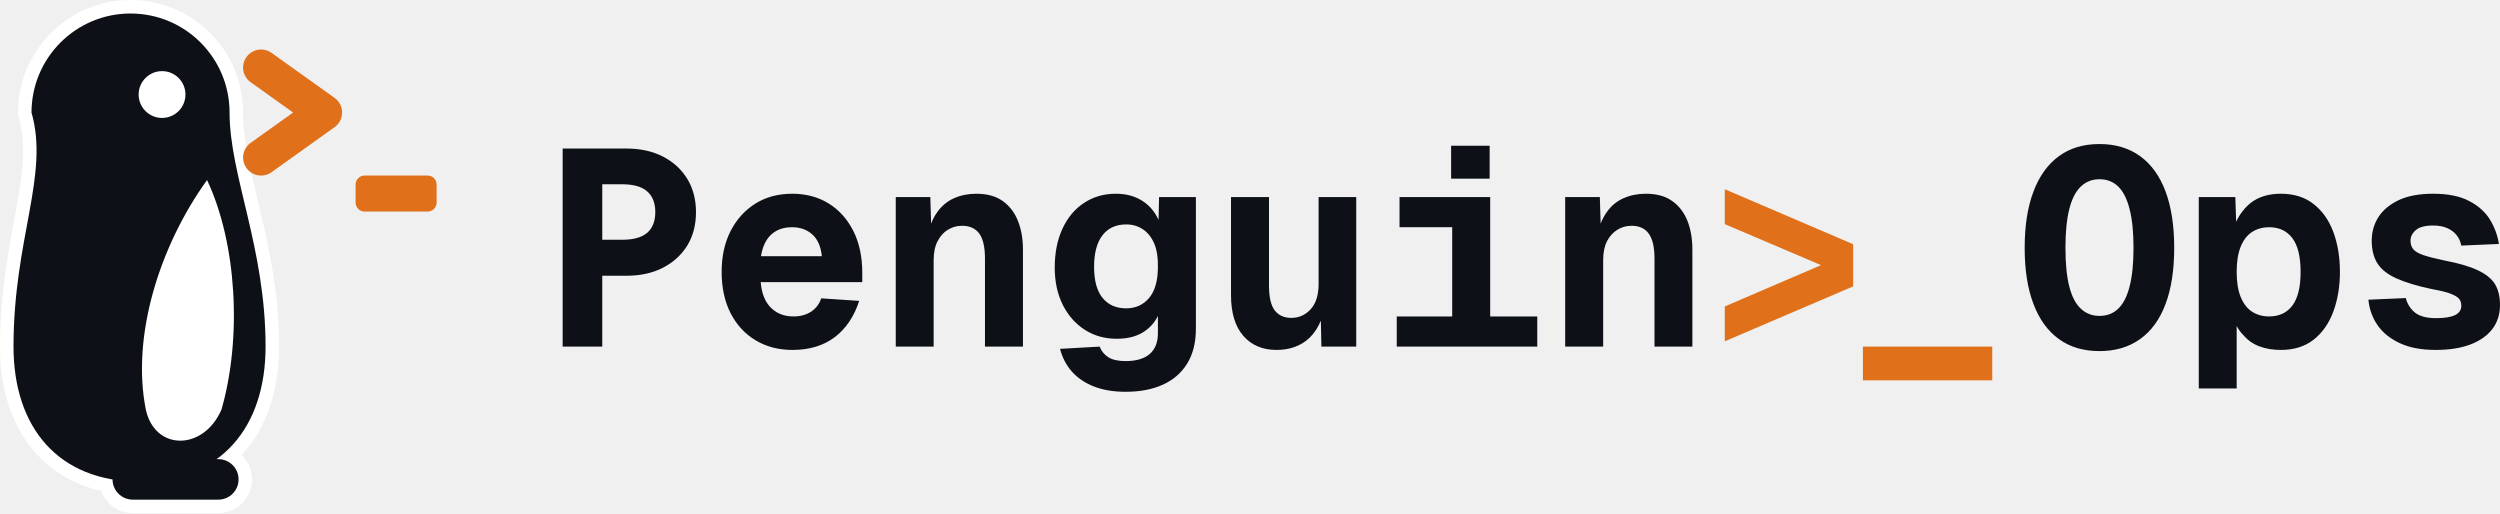
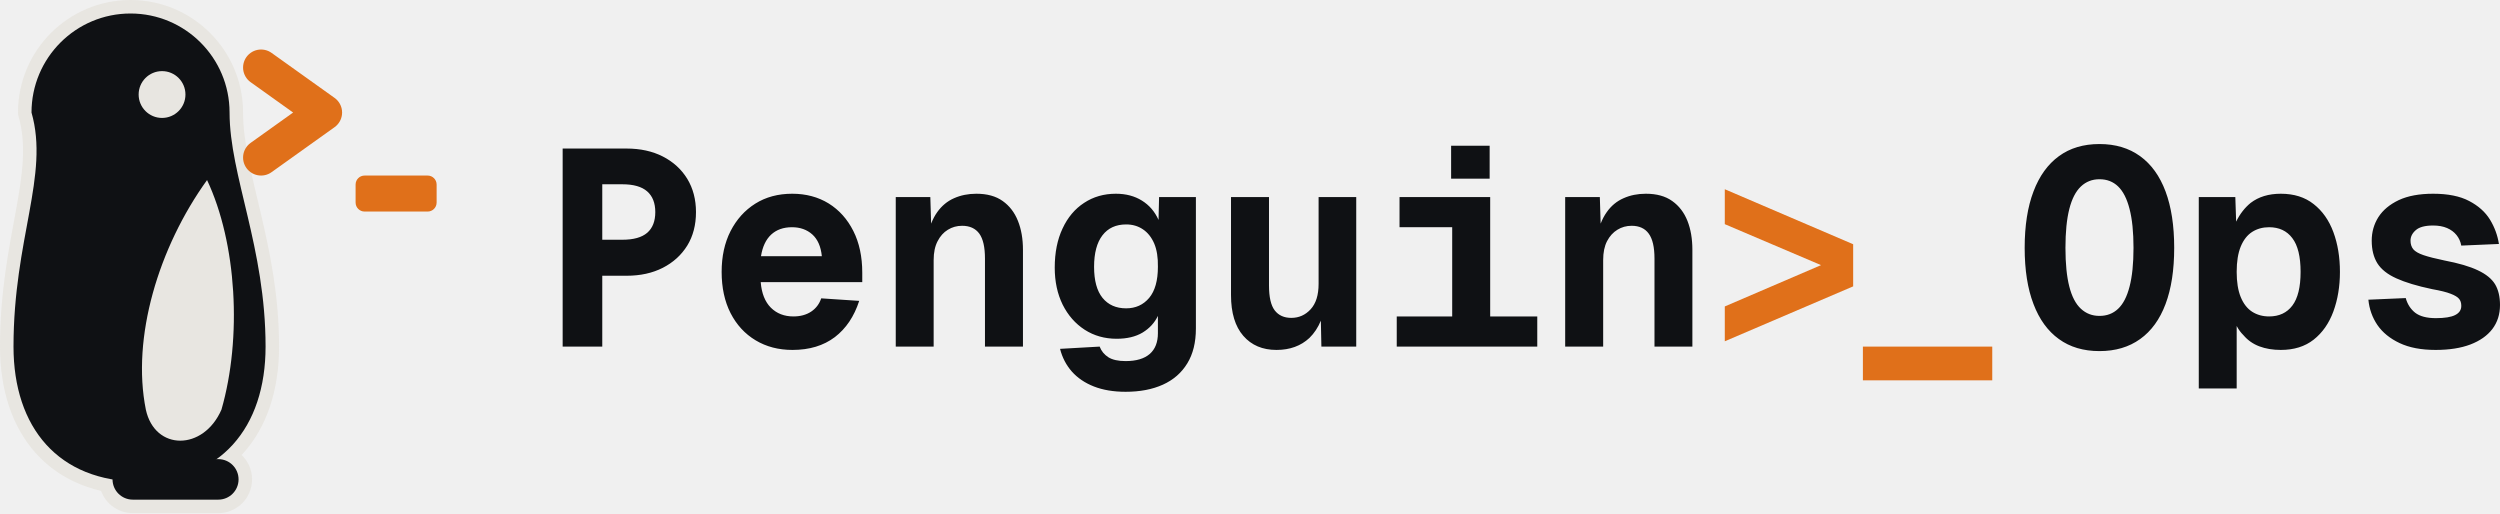
<svg xmlns="http://www.w3.org/2000/svg" viewBox="6.5 4.5 277.7 57" role="img">
-   <path fill="#ffffff" stroke="#ffffff" stroke-width="3" stroke-linejoin="round" d="M21 6a11 11 0 0 1 11 11c0 7 4 15 4 26 0 9-5 15-14 15s-14-6-14-15c0-12 4-19 2-26A11 11 0 0 1 21 6zM21.25 55.5h9.5a2.25 2.25 0 0 1 0 4.5h-9.5a2.25 2.25 0 0 1 0-4.5z" />
-   <path fill="#0d1117" fill-rule="evenodd" d="M21 6a11 11 0 0 1 11 11c0 7 4 15 4 26 0 9-5 15-14 15s-14-6-14-15c0-12 4-19 2-26A11 11 0 0 1 21 6zM29.5 24.5c3.3 7 3.9 17.5 1.6 25.5-2 4.6-7.4 4.6-8.4 0-1.6-8 1.4-18 6.8-25.5zM27.1 15a2.6 2.6 0 1 1-5.2 0a2.6 2.6 0 1 1 5.2 0z" />
-   <path fill="#0d1117" d="M21.25 55.5h9.5a2.25 2.25 0 0 1 0 4.5h-9.5a2.25 2.25 0 0 1 0-4.5z" />
+   <path fill="#e8e6e1" stroke="#e8e6e1" stroke-width="3" stroke-linejoin="round" d="M21 6a11 11 0 0 1 11 11c0 7 4 15 4 26 0 9-5 15-14 15s-14-6-14-15c0-12 4-19 2-26A11 11 0 0 1 21 6zM21.25 55.5h9.5a2.25 2.25 0 0 1 0 4.5h-9.5a2.25 2.25 0 0 1 0-4.5z" />
+   <path fill="#0f1114" fill-rule="evenodd" d="M21 6a11 11 0 0 1 11 11c0 7 4 15 4 26 0 9-5 15-14 15s-14-6-14-15c0-12 4-19 2-26A11 11 0 0 1 21 6zM29.5 24.5c3.3 7 3.9 17.5 1.6 25.5-2 4.6-7.4 4.6-8.4 0-1.6-8 1.4-18 6.8-25.5zM27.1 15a2.6 2.6 0 1 1-5.2 0a2.6 2.6 0 1 1 5.2 0z" />
+   <path fill="#0f1114" d="M21.25 55.5h9.5a2.25 2.25 0 0 1 0 4.5h-9.5a2.25 2.25 0 0 1 0-4.5z" />
  <path fill="none" stroke="#e0701a" stroke-width="4" stroke-linecap="round" stroke-linejoin="round" d="M35.5 12l7 5-7 5" />
  <path fill="#e0701a" d="M47 24h7a1 1 0 0 1 1 1v2a1 1 0 0 1-1 1h-7a1 1 0 0 1-1-1v-2a1 1 0 0 1 1-1z" />
-   <path fill="#0d1117" d="M69 43V21H76.1Q78.39 21 80.12 21.88Q81.86 22.77 82.84 24.36Q83.81 25.96 83.81 28.06Q83.81 30.2 82.84 31.78Q81.86 33.36 80.12 34.25Q78.39 35.13 76.1 35.13H73.4V43ZM73.4 31.13H75.63Q77.49 31.13 78.39 30.36Q79.29 29.58 79.29 28.06Q79.29 26.55 78.39 25.76Q77.49 24.97 75.63 24.97H73.4ZM94.53 43.37Q92.21 43.37 90.43 42.3Q88.65 41.23 87.65 39.28Q86.66 37.33 86.66 34.7Q86.66 32.12 87.65 30.17Q88.65 28.22 90.4 27.12Q92.15 26.02 94.5 26.02Q96.79 26.02 98.55 27.1Q100.3 28.19 101.29 30.16Q102.28 32.12 102.28 34.79V35.84H91Q91.15 37.7 92.13 38.68Q93.11 39.65 94.63 39.65Q95.8 39.65 96.61 39.11Q97.41 38.57 97.72 37.64L101.94 37.92Q101.1 40.52 99.23 41.95Q97.35 43.37 94.53 43.37ZM91.03 32.96H97.79Q97.63 31.35 96.73 30.54Q95.83 29.74 94.47 29.74Q93.05 29.74 92.16 30.56Q91.28 31.38 91.03 32.96ZM106 43V26.39H109.84L109.93 29.34Q110.21 28.62 110.61 28.06Q111.36 27.01 112.47 26.52Q113.59 26.02 114.95 26.02Q116.75 26.02 117.88 26.83Q119.01 27.63 119.57 29.03Q120.13 30.42 120.13 32.25V43H115.91V33.21Q115.91 31.32 115.28 30.45Q114.64 29.58 113.37 29.58Q112.5 29.58 111.79 30.02Q111.08 30.45 110.65 31.29Q110.21 32.12 110.21 33.39V43ZM131.53 48.02Q129.52 48.02 128.01 47.43Q126.51 46.84 125.56 45.77Q124.62 44.7 124.25 43.25L128.65 43Q128.93 43.74 129.61 44.18Q130.29 44.61 131.53 44.61Q133.3 44.61 134.21 43.82Q135.12 43.03 135.12 41.51V39.59Q134.57 40.74 133.42 41.44Q132.27 42.13 130.54 42.13Q128.55 42.13 126.99 41.13Q125.43 40.12 124.54 38.34Q123.66 36.55 123.66 34.23Q123.66 31.72 124.53 29.88Q125.39 28.03 126.93 27.03Q128.46 26.02 130.45 26.02Q132.12 26.02 133.34 26.78Q134.57 27.54 135.19 28.93L135.25 26.39H139.34V40.99Q139.34 43.31 138.38 44.87Q137.42 46.44 135.67 47.23Q133.92 48.02 131.53 48.02ZM131.59 38.75Q133.17 38.75 134.15 37.59Q135.12 36.43 135.12 34.14Q135.15 32.59 134.71 31.55Q134.26 30.51 133.45 29.97Q132.65 29.43 131.59 29.43Q129.89 29.43 128.96 30.64Q128.03 31.85 128.03 34.14Q128.03 36.43 128.97 37.59Q129.92 38.75 131.59 38.75ZM148.29 43.37Q145.97 43.37 144.61 41.81Q143.24 40.24 143.24 37.27V26.39H147.46V36.21Q147.46 38.14 148.09 38.97Q148.73 39.81 149.94 39.81Q151.21 39.81 152.09 38.85Q152.97 37.89 152.97 36.03V26.39H157.15V43H153.28L153.22 40.12Q152.75 41.26 151.95 42.04Q150.52 43.37 148.29 43.37ZM161.65 43V39.65H167.81V29.74H161.96V26.39H172.03V39.65H177.26V43ZM167.69 24.35V20.69H171.97V24.35ZM180.36 43V26.39H184.21L184.3 29.34Q184.58 28.62 184.98 28.06Q185.72 27.01 186.84 26.52Q187.95 26.02 189.32 26.02Q191.12 26.02 192.25 26.83Q193.38 27.63 193.94 29.03Q194.49 30.42 194.49 32.25V43H190.28V33.21Q190.28 31.32 189.64 30.45Q189.01 29.58 187.74 29.58Q186.87 29.58 186.16 30.02Q185.45 30.45 185.01 31.29Q184.58 32.12 184.58 33.39V43ZM239.71 43.5Q237.04 43.5 235.2 42.16Q233.35 40.83 232.38 38.27Q231.4 35.72 231.4 32.03Q231.4 28.34 232.38 25.77Q233.35 23.2 235.2 21.85Q237.04 20.5 239.71 20.5Q242.37 20.5 244.23 21.85Q246.09 23.2 247.05 25.77Q248.01 28.34 248.01 32.03Q248.01 35.72 247.05 38.27Q246.09 40.83 244.23 42.16Q242.37 43.5 239.71 43.5ZM239.71 39.59Q240.95 39.59 241.78 38.8Q242.62 38.01 243.05 36.34Q243.49 34.66 243.49 32.03Q243.49 29.4 243.05 27.71Q242.62 26.02 241.78 25.21Q240.95 24.41 239.71 24.41Q238.5 24.41 237.65 25.21Q236.79 26.02 236.36 27.71Q235.93 29.4 235.93 32.03Q235.93 34.66 236.36 36.34Q236.79 38.01 237.65 38.8Q238.5 39.59 239.71 39.59ZM250.74 47.65V26.39H254.8L254.89 29.12Q255.51 27.85 256.5 27.04Q257.83 26.02 259.85 26.02Q262.05 26.02 263.5 27.17Q264.96 28.31 265.69 30.28Q266.42 32.25 266.42 34.7Q266.42 37.11 265.69 39.1Q264.96 41.08 263.5 42.23Q262.05 43.37 259.85 43.37Q258.52 43.37 257.46 42.97Q256.41 42.57 255.7 41.73Q255.26 41.3 254.95 40.71V47.65ZM258.55 39.65Q260.22 39.65 261.13 38.45Q262.05 37.24 262.05 34.7Q262.05 32.15 261.13 30.95Q260.22 29.74 258.55 29.74Q257.49 29.74 256.67 30.26Q255.85 30.79 255.4 31.89Q254.95 32.99 254.95 34.7Q254.95 36.4 255.4 37.5Q255.85 38.6 256.67 39.13Q257.49 39.65 258.55 39.65ZM277.05 43.37Q274.66 43.37 273.05 42.61Q271.44 41.85 270.58 40.6Q269.73 39.34 269.58 37.79L273.73 37.61Q274.01 38.63 274.78 39.24Q275.56 39.84 277.08 39.84Q278.53 39.84 279.21 39.5Q279.9 39.16 279.9 38.48Q279.9 37.98 279.65 37.69Q279.4 37.39 278.72 37.13Q278.04 36.86 276.67 36.62Q274.16 36.09 272.69 35.42Q271.22 34.76 270.58 33.75Q269.95 32.74 269.95 31.23Q269.95 29.8 270.69 28.62Q271.44 27.45 272.95 26.73Q274.47 26.02 276.77 26.02Q279.25 26.02 280.78 26.83Q282.31 27.63 283.09 28.9Q283.86 30.17 284.08 31.6L279.9 31.78Q279.77 31.1 279.37 30.61Q278.97 30.11 278.32 29.83Q277.66 29.55 276.77 29.55Q275.43 29.55 274.85 30.06Q274.26 30.57 274.26 31.23Q274.26 31.81 274.57 32.19Q274.88 32.56 275.7 32.84Q276.52 33.12 278.01 33.43Q280.42 33.89 281.75 34.53Q283.09 35.16 283.65 36.07Q284.2 36.99 284.2 38.38Q284.2 39.93 283.35 41.05Q282.5 42.16 280.9 42.77Q279.31 43.37 277.05 43.37Z" />
+   <path fill="#0f1114" d="M69 43V21H76.1Q78.39 21 80.12 21.88Q81.86 22.77 82.84 24.36Q83.81 25.96 83.81 28.06Q83.81 30.2 82.84 31.78Q81.86 33.36 80.12 34.25Q78.39 35.13 76.1 35.13H73.4V43ZM73.4 31.13H75.63Q77.49 31.13 78.39 30.36Q79.29 29.58 79.29 28.06Q79.29 26.55 78.39 25.76Q77.49 24.97 75.63 24.97H73.4ZM94.53 43.37Q92.21 43.37 90.43 42.3Q88.65 41.23 87.65 39.28Q86.66 37.33 86.66 34.7Q86.66 32.12 87.65 30.17Q88.65 28.22 90.4 27.12Q92.15 26.02 94.5 26.02Q96.79 26.02 98.55 27.1Q100.3 28.19 101.29 30.16Q102.28 32.12 102.28 34.79V35.84H91Q91.15 37.7 92.13 38.68Q93.11 39.65 94.63 39.65Q95.8 39.65 96.61 39.11Q97.41 38.57 97.72 37.64L101.94 37.92Q101.1 40.52 99.23 41.95Q97.35 43.37 94.53 43.37ZM91.03 32.96H97.79Q97.63 31.35 96.73 30.54Q95.83 29.74 94.47 29.74Q93.05 29.74 92.16 30.56Q91.28 31.38 91.03 32.96ZM106 43V26.39H109.84L109.93 29.34Q110.21 28.62 110.61 28.06Q111.36 27.01 112.47 26.52Q113.59 26.02 114.95 26.02Q116.75 26.02 117.88 26.83Q119.01 27.63 119.57 29.03Q120.13 30.42 120.13 32.25V43H115.91V33.21Q115.91 31.32 115.28 30.45Q114.64 29.58 113.37 29.58Q112.5 29.58 111.79 30.02Q111.08 30.45 110.65 31.29Q110.21 32.12 110.21 33.39V43ZM131.53 48.02Q129.52 48.02 128.01 47.43Q126.51 46.84 125.56 45.77Q124.62 44.7 124.25 43.25L128.65 43Q128.93 43.74 129.61 44.18Q130.29 44.61 131.53 44.61Q133.3 44.61 134.21 43.82Q135.12 43.03 135.12 41.51V39.59Q134.57 40.74 133.42 41.44Q132.27 42.13 130.54 42.13Q128.55 42.13 126.99 41.13Q125.43 40.12 124.54 38.34Q123.66 36.55 123.66 34.23Q123.66 31.72 124.53 29.88Q125.39 28.03 126.93 27.03Q128.46 26.02 130.45 26.02Q132.12 26.02 133.34 26.78Q134.57 27.54 135.19 28.93L135.25 26.39H139.34V40.99Q139.34 43.31 138.38 44.87Q137.42 46.44 135.67 47.23Q133.92 48.02 131.53 48.02ZM131.59 38.75Q133.17 38.75 134.15 37.59Q135.12 36.43 135.12 34.14Q135.15 32.59 134.71 31.55Q134.26 30.51 133.45 29.97Q132.65 29.43 131.59 29.43Q129.89 29.43 128.96 30.64Q128.03 31.85 128.03 34.14Q128.03 36.43 128.97 37.59Q129.92 38.75 131.59 38.75ZM148.29 43.37Q145.97 43.37 144.61 41.81Q143.24 40.24 143.24 37.27V26.39H147.46V36.21Q147.46 38.14 148.09 38.97Q148.73 39.81 149.94 39.81Q151.21 39.81 152.09 38.85Q152.97 37.89 152.97 36.03V26.39H157.15V43H153.28L153.22 40.12Q152.75 41.26 151.95 42.04Q150.52 43.37 148.29 43.37ZM161.65 43V39.65H167.81V29.74H161.96V26.39H172.03V39.65H177.26V43ZM167.69 24.35V20.69H171.97V24.35ZM180.36 43V26.39H184.21L184.3 29.34Q184.58 28.62 184.98 28.06Q185.72 27.01 186.84 26.52Q187.95 26.02 189.32 26.02Q191.12 26.02 192.25 26.83Q193.38 27.63 193.94 29.03Q194.49 30.42 194.49 32.25V43H190.28V33.21Q190.28 31.32 189.64 30.45Q189.01 29.58 187.74 29.58Q186.87 29.58 186.16 30.02Q185.45 30.45 185.01 31.29Q184.58 32.12 184.58 33.39V43ZM239.71 43.5Q237.04 43.5 235.2 42.16Q233.35 40.83 232.38 38.27Q231.4 35.72 231.4 32.03Q231.4 28.34 232.38 25.77Q233.35 23.2 235.2 21.85Q237.04 20.5 239.71 20.5Q242.37 20.5 244.23 21.85Q246.09 23.2 247.05 25.77Q248.01 28.34 248.01 32.03Q248.01 35.72 247.05 38.27Q246.09 40.83 244.23 42.16Q242.37 43.5 239.71 43.5ZM239.71 39.59Q240.95 39.59 241.78 38.8Q242.62 38.01 243.05 36.34Q243.49 34.66 243.49 32.03Q243.49 29.4 243.05 27.71Q242.62 26.02 241.78 25.21Q240.95 24.41 239.71 24.41Q238.5 24.41 237.65 25.21Q236.79 26.02 236.36 27.71Q235.93 29.4 235.93 32.03Q235.93 34.66 236.36 36.34Q236.79 38.01 237.65 38.8Q238.5 39.59 239.71 39.59ZM250.74 47.65V26.39H254.8L254.89 29.12Q255.51 27.85 256.5 27.04Q257.83 26.02 259.85 26.02Q262.05 26.02 263.5 27.17Q264.96 28.31 265.69 30.28Q266.42 32.25 266.42 34.7Q266.42 37.11 265.69 39.1Q264.96 41.08 263.5 42.23Q262.05 43.37 259.85 43.37Q258.52 43.37 257.46 42.97Q256.41 42.57 255.7 41.73Q255.26 41.3 254.95 40.71V47.65ZM258.55 39.65Q260.22 39.65 261.13 38.45Q262.05 37.24 262.05 34.7Q262.05 32.15 261.13 30.95Q260.22 29.74 258.55 29.74Q257.49 29.74 256.67 30.26Q255.85 30.79 255.4 31.89Q254.95 32.99 254.95 34.7Q254.95 36.4 255.4 37.5Q255.85 38.6 256.67 39.13Q257.49 39.65 258.55 39.65ZM277.05 43.37Q274.66 43.37 273.05 42.61Q271.44 41.85 270.58 40.6Q269.73 39.34 269.58 37.79L273.73 37.61Q274.01 38.63 274.78 39.24Q275.56 39.84 277.08 39.84Q278.53 39.84 279.21 39.5Q279.9 39.16 279.9 38.48Q279.9 37.98 279.65 37.69Q279.4 37.39 278.72 37.13Q278.04 36.86 276.67 36.62Q274.16 36.09 272.69 35.42Q271.22 34.76 270.58 33.75Q269.95 32.74 269.95 31.23Q269.95 29.8 270.69 28.62Q271.44 27.45 272.95 26.73Q274.47 26.02 276.77 26.02Q279.25 26.02 280.78 26.83Q282.31 27.63 283.09 28.9Q283.86 30.17 284.08 31.6L279.9 31.78Q279.77 31.1 279.37 30.61Q278.97 30.11 278.32 29.83Q277.66 29.55 276.77 29.55Q275.43 29.55 274.85 30.06Q274.26 30.57 274.26 31.23Q274.26 31.81 274.57 32.19Q274.88 32.56 275.7 32.84Q276.52 33.12 278.01 33.43Q280.42 33.89 281.75 34.53Q283.09 35.16 283.65 36.07Q284.2 36.99 284.2 38.38Q284.2 39.93 283.35 41.05Q282.5 42.16 280.9 42.77Q279.31 43.37 277.05 43.37Z" />
  <path fill="#e0701a" d="M198.09 42.41V38.54L208.78 33.95L198.09 29.4V25.52L212.35 31.63V36.31ZM213.43 46.75V43H227.8V46.75Z" />
</svg>
